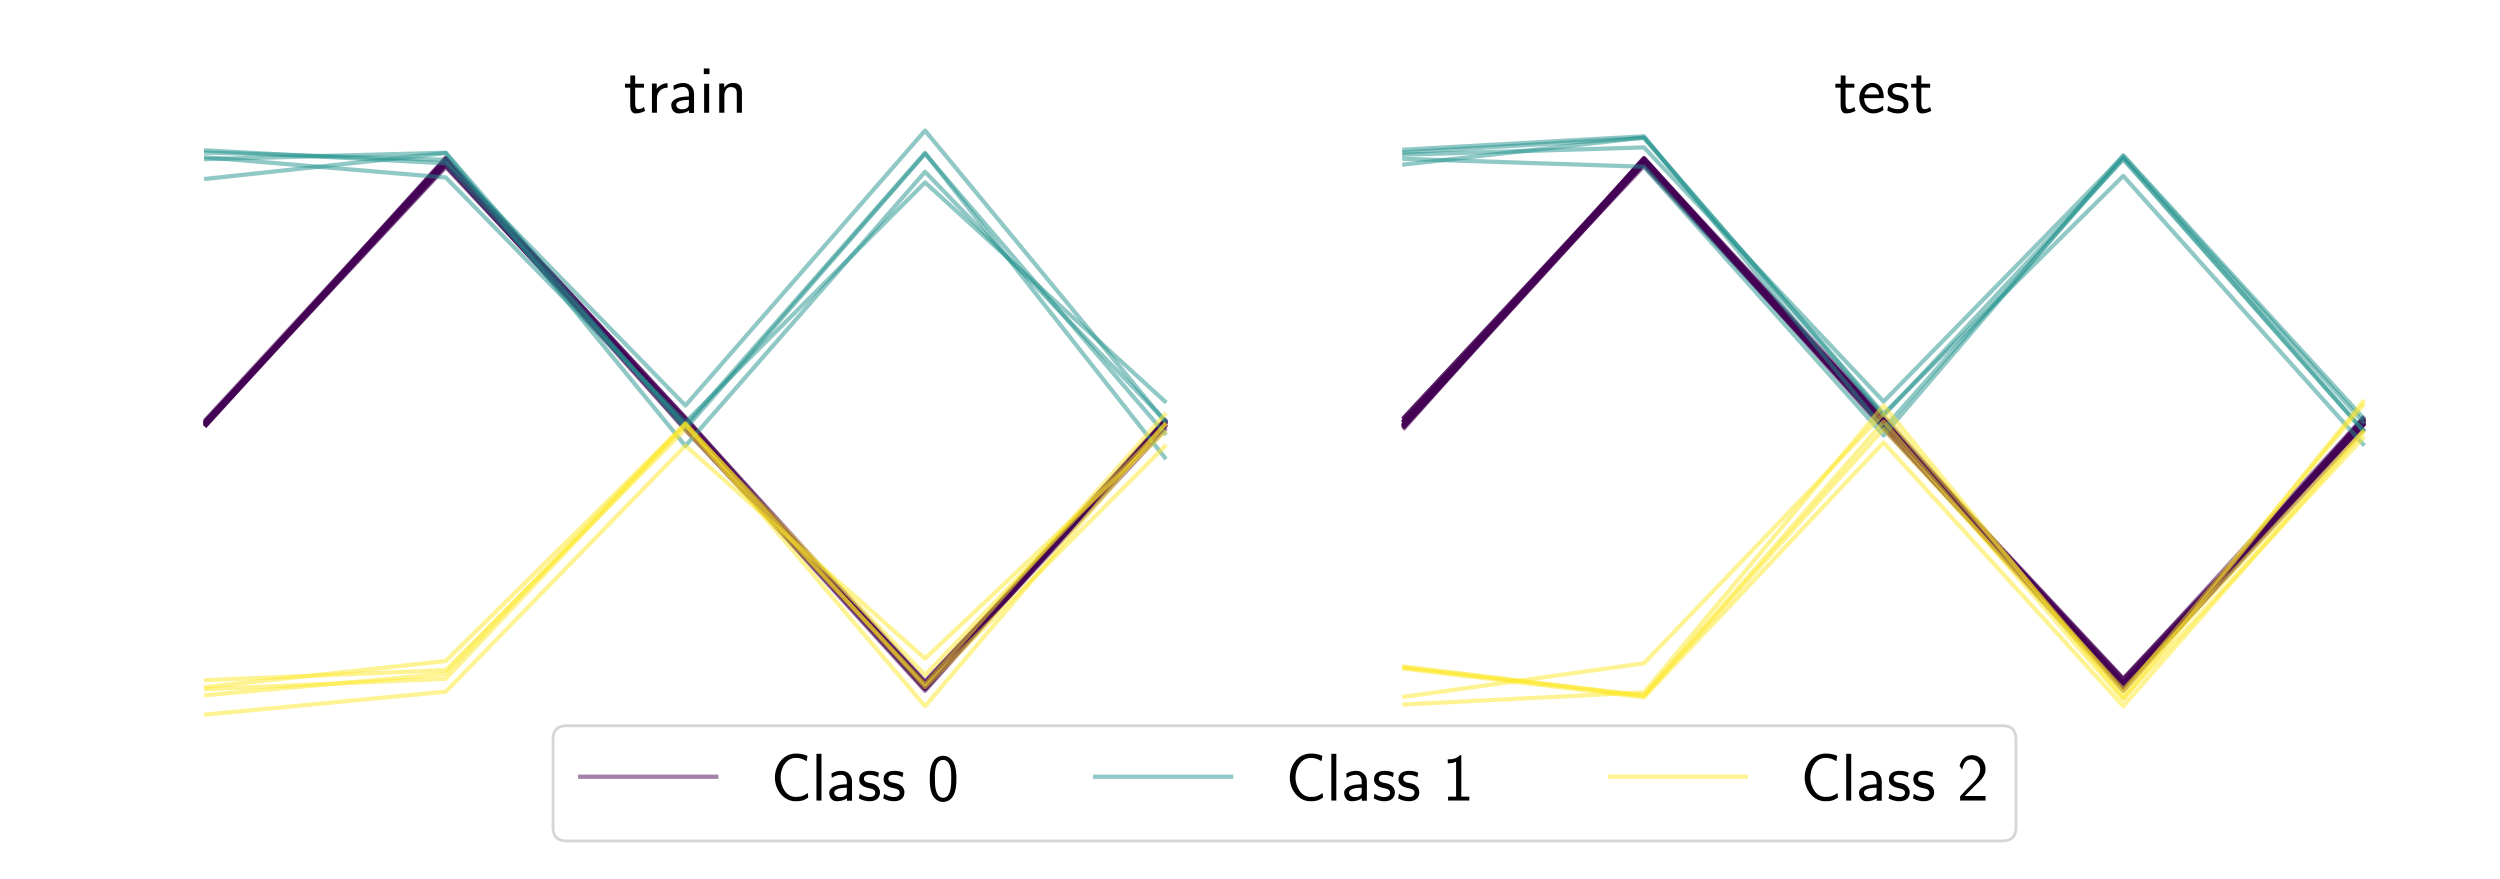
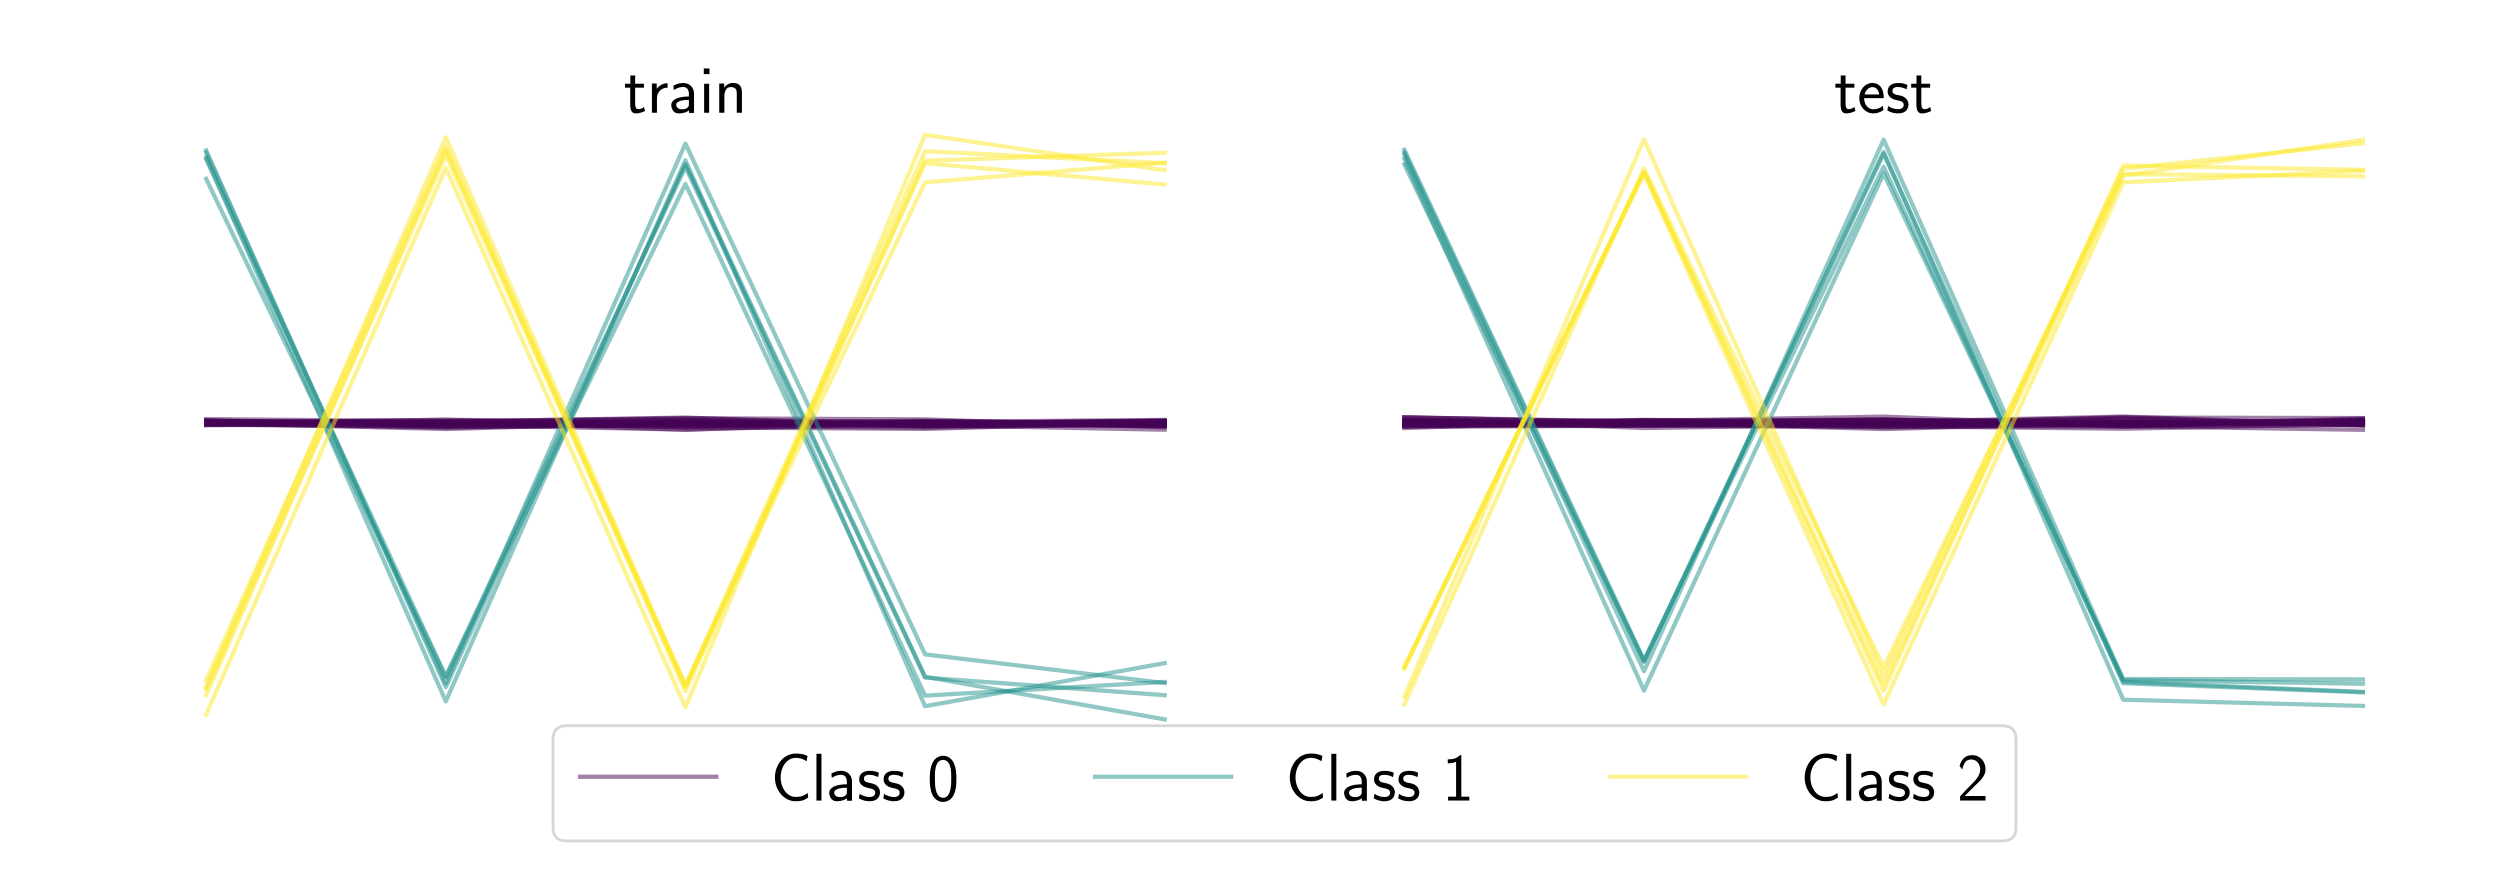
<svg xmlns="http://www.w3.org/2000/svg" xmlns:xlink="http://www.w3.org/1999/xlink" height="310pt" version="1.1" viewBox="0 0 882 310" width="882pt">
  <defs>
    <style type="text/css">
*{stroke-linecap:butt;stroke-linejoin:round;}
  </style>
  </defs>
  <g id="figure_1">
    <g id="patch_1">
      <path d="M 0 310.956  L 882.379 310.956  L 882.379 0  L 0 0  z " style="fill:#ffffff;" />
    </g>
    <g id="axes_1">
      <g id="line2d_1">
-         <path clip-path="url(#pd6feaeab3a)" d="M 72.724 149.556  L 157.27 56.362  L 241.815 147.315  L 326.361 242.882  L 410.906 148.836  " style="fill:none;opacity:0.5;stroke:#440154;stroke-linecap:square;stroke-width:1.5;" />
+         <path clip-path="url(#p938530ba65)" d="M 72.724 149.556  L 157.27 148.762  L 241.815 147.315  L 326.361 150.482  L 410.906 148.836  " style="fill:none;opacity:0.5;stroke:#440154;stroke-linecap:square;stroke-width:1.5;" />
      </g>
      <g id="line2d_2">
-         <path clip-path="url(#pd6feaeab3a)" d="M 72.724 148.509  L 157.27 57.032  L 241.815 149.198  L 326.361 242.336  L 410.906 148.899  " style="fill:none;opacity:0.5;stroke:#440154;stroke-linecap:square;stroke-width:1.5;" />
+         <path clip-path="url(#p938530ba65)" d="M 72.724 148.509  L 157.27 149.432  L 241.815 149.198  L 326.361 149.936  L 410.906 148.899  " style="fill:none;opacity:0.5;stroke:#440154;stroke-linecap:square;stroke-width:1.5;" />
      </g>
      <g id="line2d_3">
-         <path clip-path="url(#pd6feaeab3a)" d="M 72.724 148.829  L 157.27 57.053  L 241.815 150.549  L 326.361 241.195  L 410.906 148.163  " style="fill:none;opacity:0.5;stroke:#440154;stroke-linecap:square;stroke-width:1.5;" />
+         <path clip-path="url(#p938530ba65)" d="M 72.724 148.829  L 157.27 149.453  L 241.815 150.549  L 326.361 148.795  L 410.906 148.163  " style="fill:none;opacity:0.5;stroke:#440154;stroke-linecap:square;stroke-width:1.5;" />
      </g>
      <g id="line2d_4">
-         <path clip-path="url(#pd6feaeab3a)" d="M 72.724 148.305  L 157.27 58.019  L 241.815 149.583  L 326.361 242.677  L 410.906 148.928  " style="fill:none;opacity:0.5;stroke:#440154;stroke-linecap:square;stroke-width:1.5;" />
+         <path clip-path="url(#p938530ba65)" d="M 72.724 148.305  L 157.27 150.419  L 241.815 149.583  L 326.361 150.277  L 410.906 148.928  " style="fill:none;opacity:0.5;stroke:#440154;stroke-linecap:square;stroke-width:1.5;" />
      </g>
      <g id="line2d_5">
-         <path clip-path="url(#pd6feaeab3a)" d="M 72.724 149.033  L 157.27 55.715  L 241.815 150.285  L 326.361 243.277  L 410.906 149.46  " style="fill:none;opacity:0.5;stroke:#440154;stroke-linecap:square;stroke-width:1.5;" />
+         <path clip-path="url(#p938530ba65)" d="M 72.724 149.033  L 157.27 148.115  L 241.815 150.285  L 326.361 150.877  L 410.906 149.46  " style="fill:none;opacity:0.5;stroke:#440154;stroke-linecap:square;stroke-width:1.5;" />
      </g>
      <g id="line2d_6">
-         <path clip-path="url(#pd6feaeab3a)" d="M 72.724 149.241  L 157.27 56.558  L 241.815 150.783  L 326.361 243.701  L 410.906 148.949  " style="fill:none;opacity:0.5;stroke:#440154;stroke-linecap:square;stroke-width:1.5;" />
+         <path clip-path="url(#p938530ba65)" d="M 72.724 149.241  L 157.27 148.958  L 241.815 150.783  L 326.361 151.301  L 410.906 148.949  " style="fill:none;opacity:0.5;stroke:#440154;stroke-linecap:square;stroke-width:1.5;" />
      </g>
      <g id="line2d_7">
-         <path clip-path="url(#pd6feaeab3a)" d="M 72.724 149.555  L 157.27 57.432  L 241.815 148.91  L 326.361 241.049  L 410.906 149.258  " style="fill:none;opacity:0.5;stroke:#440154;stroke-linecap:square;stroke-width:1.5;" />
+         <path clip-path="url(#p938530ba65)" d="M 72.724 149.555  L 157.27 149.832  L 241.815 148.91  L 326.361 148.649  L 410.906 149.258  " style="fill:none;opacity:0.5;stroke:#440154;stroke-linecap:square;stroke-width:1.5;" />
      </g>
      <g id="line2d_8">
-         <path clip-path="url(#pd6feaeab3a)" d="M 72.724 148.81  L 157.27 56.772  L 241.815 148.958  L 326.361 241.75  L 410.906 148.309  " style="fill:none;opacity:0.5;stroke:#440154;stroke-linecap:square;stroke-width:1.5;" />
+         <path clip-path="url(#p938530ba65)" d="M 72.724 148.81  L 157.27 149.172  L 241.815 148.958  L 326.361 149.35  L 410.906 148.309  " style="fill:none;opacity:0.5;stroke:#440154;stroke-linecap:square;stroke-width:1.5;" />
      </g>
      <g id="line2d_9">
-         <path clip-path="url(#pd6feaeab3a)" d="M 72.724 148.916  L 157.27 57.631  L 241.815 150.042  L 326.361 241.696  L 410.906 148.526  " style="fill:none;opacity:0.5;stroke:#440154;stroke-linecap:square;stroke-width:1.5;" />
+         <path clip-path="url(#p938530ba65)" d="M 72.724 148.916  L 157.27 150.031  L 241.815 150.042  L 326.361 149.296  L 410.906 148.526  " style="fill:none;opacity:0.5;stroke:#440154;stroke-linecap:square;stroke-width:1.5;" />
      </g>
      <g id="line2d_10">
-         <path clip-path="url(#pd6feaeab3a)" d="M 72.724 149.256  L 157.27 58.952  L 241.815 148.885  L 326.361 241.712  L 410.906 148.573  " style="fill:none;opacity:0.5;stroke:#440154;stroke-linecap:square;stroke-width:1.5;" />
+         <path clip-path="url(#p938530ba65)" d="M 72.724 149.256  L 157.27 151.352  L 241.815 148.885  L 326.361 149.312  L 410.906 148.573  " style="fill:none;opacity:0.5;stroke:#440154;stroke-linecap:square;stroke-width:1.5;" />
      </g>
      <g id="line2d_11">
-         <path clip-path="url(#pd6feaeab3a)" d="M 72.724 149.126  L 157.27 58.36  L 241.815 149.682  L 326.361 242.695  L 410.906 150.087  " style="fill:none;opacity:0.5;stroke:#440154;stroke-linecap:square;stroke-width:1.5;" />
+         <path clip-path="url(#p938530ba65)" d="M 72.724 149.126  L 157.27 150.76  L 241.815 149.682  L 326.361 150.295  L 410.906 150.087  " style="fill:none;opacity:0.5;stroke:#440154;stroke-linecap:square;stroke-width:1.5;" />
      </g>
      <g id="line2d_12">
-         <path clip-path="url(#pd6feaeab3a)" d="M 72.724 148.575  L 157.27 57.46  L 241.815 149.437  L 326.361 241.576  L 410.906 150.158  " style="fill:none;opacity:0.5;stroke:#440154;stroke-linecap:square;stroke-width:1.5;" />
+         <path clip-path="url(#p938530ba65)" d="M 72.724 148.575  L 157.27 149.86  L 241.815 149.437  L 326.361 149.176  L 410.906 150.158  " style="fill:none;opacity:0.5;stroke:#440154;stroke-linecap:square;stroke-width:1.5;" />
      </g>
      <g id="line2d_13">
-         <path clip-path="url(#pd6feaeab3a)" d="M 72.724 149.339  L 157.27 55.664  L 241.815 149.321  L 326.361 240.839  L 410.906 150.334  " style="fill:none;opacity:0.5;stroke:#440154;stroke-linecap:square;stroke-width:1.5;" />
+         <path clip-path="url(#p938530ba65)" d="M 72.724 149.339  L 157.27 148.064  L 241.815 149.321  L 326.361 148.439  L 410.906 150.334  " style="fill:none;opacity:0.5;stroke:#440154;stroke-linecap:square;stroke-width:1.5;" />
      </g>
      <g id="line2d_14">
-         <path clip-path="url(#pd6feaeab3a)" d="M 72.724 149.175  L 157.27 57.071  L 241.815 150.021  L 326.361 241.281  L 410.906 148.853  " style="fill:none;opacity:0.5;stroke:#440154;stroke-linecap:square;stroke-width:1.5;" />
+         <path clip-path="url(#p938530ba65)" d="M 72.724 149.175  L 157.27 149.471  L 241.815 150.021  L 326.361 148.881  L 410.906 148.853  " style="fill:none;opacity:0.5;stroke:#440154;stroke-linecap:square;stroke-width:1.5;" />
      </g>
      <g id="line2d_15">
-         <path clip-path="url(#pd6feaeab3a)" d="M 72.724 149.918  L 157.27 57.807  L 241.815 149.784  L 326.361 241.373  L 410.906 149.583  " style="fill:none;opacity:0.5;stroke:#440154;stroke-linecap:square;stroke-width:1.5;" />
+         <path clip-path="url(#p938530ba65)" d="M 72.724 149.918  L 157.27 150.207  L 241.815 149.784  L 326.361 148.973  L 410.906 149.583  " style="fill:none;opacity:0.5;stroke:#440154;stroke-linecap:square;stroke-width:1.5;" />
      </g>
      <g id="line2d_16">
-         <path clip-path="url(#pd6feaeab3a)" d="M 72.724 149.625  L 157.27 57.52  L 241.815 151.569  L 326.361 241.754  L 410.906 150.163  " style="fill:none;opacity:0.5;stroke:#440154;stroke-linecap:square;stroke-width:1.5;" />
+         <path clip-path="url(#p938530ba65)" d="M 72.724 149.625  L 157.27 149.92  L 241.815 151.569  L 326.361 149.354  L 410.906 150.163  " style="fill:none;opacity:0.5;stroke:#440154;stroke-linecap:square;stroke-width:1.5;" />
      </g>
      <g id="line2d_17">
-         <path clip-path="url(#pd6feaeab3a)" d="M 72.724 148.919  L 157.27 56.45  L 241.815 148.092  L 326.361 242.394  L 410.906 151.597  " style="fill:none;opacity:0.5;stroke:#440154;stroke-linecap:square;stroke-width:1.5;" />
+         <path clip-path="url(#p938530ba65)" d="M 72.724 148.919  L 157.27 148.85  L 241.815 148.092  L 326.361 149.994  L 410.906 151.597  " style="fill:none;opacity:0.5;stroke:#440154;stroke-linecap:square;stroke-width:1.5;" />
      </g>
      <g id="line2d_18">
-         <path clip-path="url(#pd6feaeab3a)" d="M 72.724 147.869  L 157.27 56.227  L 241.815 147.55  L 326.361 240.356  L 410.906 150.728  " style="fill:none;opacity:0.5;stroke:#440154;stroke-linecap:square;stroke-width:1.5;" />
+         <path clip-path="url(#p938530ba65)" d="M 72.724 147.869  L 157.27 148.627  L 241.815 147.55  L 326.361 147.956  L 410.906 150.728  " style="fill:none;opacity:0.5;stroke:#440154;stroke-linecap:square;stroke-width:1.5;" />
      </g>
      <g id="line2d_19">
-         <path clip-path="url(#pd6feaeab3a)" d="M 72.724 150.013  L 157.27 56.614  L 241.815 148.594  L 326.361 242.042  L 410.906 149.56  " style="fill:none;opacity:0.5;stroke:#440154;stroke-linecap:square;stroke-width:1.5;" />
+         <path clip-path="url(#p938530ba65)" d="M 72.724 150.013  L 157.27 149.014  L 241.815 148.594  L 326.361 149.642  L 410.906 149.56  " style="fill:none;opacity:0.5;stroke:#440154;stroke-linecap:square;stroke-width:1.5;" />
      </g>
      <g id="line2d_20">
-         <path clip-path="url(#pd6feaeab3a)" d="M 72.724 149.655  L 157.27 58.429  L 241.815 149.774  L 326.361 241.539  L 410.906 149.029  " style="fill:none;opacity:0.5;stroke:#440154;stroke-linecap:square;stroke-width:1.5;" />
+         <path clip-path="url(#p938530ba65)" d="M 72.724 149.655  L 157.27 150.829  L 241.815 149.774  L 326.361 149.139  L 410.906 149.029  " style="fill:none;opacity:0.5;stroke:#440154;stroke-linecap:square;stroke-width:1.5;" />
      </g>
      <g id="line2d_21">
-         <path clip-path="url(#pd6feaeab3a)" d="M 72.724 148.577  L 157.27 56.522  L 241.815 147.64  L 326.361 241.73  L 410.906 148.675  " style="fill:none;opacity:0.5;stroke:#440154;stroke-linecap:square;stroke-width:1.5;" />
+         <path clip-path="url(#p938530ba65)" d="M 72.724 148.577  L 157.27 148.922  L 241.815 147.64  L 326.361 149.33  L 410.906 148.675  " style="fill:none;opacity:0.5;stroke:#440154;stroke-linecap:square;stroke-width:1.5;" />
      </g>
      <g id="line2d_22">
-         <path clip-path="url(#pd6feaeab3a)" d="M 72.724 148.649  L 157.27 56.361  L 241.815 151.607  L 326.361 241.025  L 410.906 149.951  " style="fill:none;opacity:0.5;stroke:#440154;stroke-linecap:square;stroke-width:1.5;" />
+         <path clip-path="url(#p938530ba65)" d="M 72.724 148.649  L 157.27 148.761  L 241.815 151.607  L 326.361 148.625  L 410.906 149.951  " style="fill:none;opacity:0.5;stroke:#440154;stroke-linecap:square;stroke-width:1.5;" />
      </g>
      <g id="line2d_23">
-         <path clip-path="url(#pd6feaeab3a)" d="M 72.724 149.71  L 157.27 56.395  L 241.815 149.815  L 326.361 242.101  L 410.906 148.407  " style="fill:none;opacity:0.5;stroke:#440154;stroke-linecap:square;stroke-width:1.5;" />
+         <path clip-path="url(#p938530ba65)" d="M 72.724 149.71  L 157.27 148.795  L 241.815 149.815  L 326.361 149.701  L 410.906 148.407  " style="fill:none;opacity:0.5;stroke:#440154;stroke-linecap:square;stroke-width:1.5;" />
      </g>
      <g id="line2d_24">
-         <path clip-path="url(#pd6feaeab3a)" d="M 72.724 149.848  L 157.27 56.894  L 241.815 149.74  L 326.361 241.885  L 410.906 150.407  " style="fill:none;opacity:0.5;stroke:#440154;stroke-linecap:square;stroke-width:1.5;" />
+         <path clip-path="url(#p938530ba65)" d="M 72.724 149.848  L 157.27 149.294  L 241.815 149.74  L 326.361 149.485  L 410.906 150.407  " style="fill:none;opacity:0.5;stroke:#440154;stroke-linecap:square;stroke-width:1.5;" />
      </g>
      <g id="line2d_25">
-         <path clip-path="url(#pd6feaeab3a)" d="M 72.724 148.281  L 157.27 57.498  L 241.815 148.597  L 326.361 242.529  L 410.906 149.294  " style="fill:none;opacity:0.5;stroke:#440154;stroke-linecap:square;stroke-width:1.5;" />
+         <path clip-path="url(#p938530ba65)" d="M 72.724 148.281  L 157.27 149.898  L 241.815 148.597  L 326.361 150.129  L 410.906 149.294  " style="fill:none;opacity:0.5;stroke:#440154;stroke-linecap:square;stroke-width:1.5;" />
      </g>
      <g id="line2d_26">
-         <path clip-path="url(#pd6feaeab3a)" d="M 72.724 53.817  L 157.27 56.385  L 241.815 143.072  L 326.361 46.062  L 410.906 148.593  " style="fill:none;opacity:0.5;stroke:#21918c;stroke-linecap:square;stroke-width:1.5;" />
+         <path clip-path="url(#p938530ba65)" d="M 72.724 53.817  L 157.27 241.185  L 241.815 50.672  L 326.361 230.862  L 410.906 240.993  " style="fill:none;opacity:0.5;stroke:#21918c;stroke-linecap:square;stroke-width:1.5;" />
      </g>
      <g id="line2d_27">
-         <path clip-path="url(#pd6feaeab3a)" d="M 72.724 55.498  L 157.27 62.628  L 241.815 148.968  L 326.361 64.362  L 410.906 141.54  " style="fill:none;opacity:0.5;stroke:#21918c;stroke-linecap:square;stroke-width:1.5;" />
+         <path clip-path="url(#p938530ba65)" d="M 72.724 55.498  L 157.27 247.428  L 241.815 56.568  L 326.361 249.162  L 410.906 233.94  " style="fill:none;opacity:0.5;stroke:#21918c;stroke-linecap:square;stroke-width:1.5;" />
      </g>
      <g id="line2d_28">
-         <path clip-path="url(#pd6feaeab3a)" d="M 72.724 56.146  L 157.27 53.895  L 241.815 151.289  L 326.361 54.241  L 410.906 152.87  " style="fill:none;opacity:0.5;stroke:#21918c;stroke-linecap:square;stroke-width:1.5;" />
+         <path clip-path="url(#p938530ba65)" d="M 72.724 56.146  L 157.27 238.695  L 241.815 58.889  L 326.361 239.041  L 410.906 245.27  " style="fill:none;opacity:0.5;stroke:#21918c;stroke-linecap:square;stroke-width:1.5;" />
      </g>
      <g id="line2d_29">
-         <path clip-path="url(#pd6feaeab3a)" d="M 72.724 63.085  L 157.27 53.977  L 241.815 157.31  L 326.361 60.623  L 410.906 148.169  " style="fill:none;opacity:0.5;stroke:#21918c;stroke-linecap:square;stroke-width:1.5;" />
+         <path clip-path="url(#p938530ba65)" d="M 72.724 63.085  L 157.27 238.777  L 241.815 64.91  L 326.361 245.423  L 410.906 240.569  " style="fill:none;opacity:0.5;stroke:#21918c;stroke-linecap:square;stroke-width:1.5;" />
      </g>
      <g id="line2d_30">
-         <path clip-path="url(#pd6feaeab3a)" d="M 72.724 53.065  L 157.27 57.619  L 241.815 150.199  L 326.361 53.962  L 410.906 161.407  " style="fill:none;opacity:0.5;stroke:#21918c;stroke-linecap:square;stroke-width:1.5;" />
+         <path clip-path="url(#p938530ba65)" d="M 72.724 53.065  L 157.27 242.419  L 241.815 57.799  L 326.361 238.762  L 410.906 253.807  " style="fill:none;opacity:0.5;stroke:#21918c;stroke-linecap:square;stroke-width:1.5;" />
      </g>
      <g id="line2d_31">
-         <path clip-path="url(#pd6feaeab3a)" d="M 72.724 239.952  L 157.27 236.423  L 241.815 151.481  L 326.361 241.465  L 410.906 146.287  " style="fill:none;opacity:0.5;stroke:#fde725;stroke-linecap:square;stroke-width:1.5;" />
+         <path clip-path="url(#p938530ba65)" d="M 72.724 239.952  L 157.27 51.623  L 241.815 243.881  L 326.361 56.665  L 410.906 53.887  " style="fill:none;opacity:0.5;stroke:#fde725;stroke-linecap:square;stroke-width:1.5;" />
      </g>
      <g id="line2d_32">
-         <path clip-path="url(#pd6feaeab3a)" d="M 72.724 242.365  L 157.27 233.196  L 241.815 149.661  L 326.361 249.139  L 410.906 149.783  " style="fill:none;opacity:0.5;stroke:#fde725;stroke-linecap:square;stroke-width:1.5;" />
+         <path clip-path="url(#p938530ba65)" d="M 72.724 242.365  L 157.27 48.396  L 241.815 242.061  L 326.361 64.339  L 410.906 57.383  " style="fill:none;opacity:0.5;stroke:#fde725;stroke-linecap:square;stroke-width:1.5;" />
      </g>
      <g id="line2d_33">
-         <path clip-path="url(#pd6feaeab3a)" d="M 72.724 245.247  L 157.27 237.674  L 241.815 149.251  L 326.361 242.384  L 410.906 157.497  " style="fill:none;opacity:0.5;stroke:#fde725;stroke-linecap:square;stroke-width:1.5;" />
+         <path clip-path="url(#p938530ba65)" d="M 72.724 245.247  L 157.27 52.874  L 241.815 241.651  L 326.361 57.584  L 410.906 65.097  " style="fill:none;opacity:0.5;stroke:#fde725;stroke-linecap:square;stroke-width:1.5;" />
      </g>
      <g id="line2d_34">
-         <path clip-path="url(#pd6feaeab3a)" d="M 72.724 252.086  L 157.27 244.006  L 241.815 157.212  L 326.361 232.339  L 410.906 152.477  " style="fill:none;opacity:0.5;stroke:#fde725;stroke-linecap:square;stroke-width:1.5;" />
+         <path clip-path="url(#p938530ba65)" d="M 72.724 252.086  L 157.27 59.206  L 241.815 249.612  L 326.361 47.539  L 410.906 60.077  " style="fill:none;opacity:0.5;stroke:#fde725;stroke-linecap:square;stroke-width:1.5;" />
      </g>
      <g id="line2d_35">
-         <path clip-path="url(#pd6feaeab3a)" d="M 72.724 243.113  L 157.27 239.442  L 241.815 149.903  L 326.361 238.119  L 410.906 149.989  " style="fill:none;opacity:0.5;stroke:#fde725;stroke-linecap:square;stroke-width:1.5;" />
+         <path clip-path="url(#p938530ba65)" d="M 72.724 243.113  L 157.27 54.642  L 241.815 242.303  L 326.361 53.319  L 410.906 57.589  " style="fill:none;opacity:0.5;stroke:#fde725;stroke-linecap:square;stroke-width:1.5;" />
      </g>
      <g id="line2d_36">
-         <path clip-path="url(#pd6feaeab3a)" d="M 495.452 148.674  L 579.997 57.433  L 664.542 150.371  L 749.088 243.652  L 833.633 149.607  " style="fill:none;opacity:0.5;stroke:#440154;stroke-linecap:square;stroke-width:1.5;" />
+         <path clip-path="url(#p938530ba65)" d="M 495.452 148.674  L 579.997 149.833  L 664.542 150.371  L 749.088 151.252  L 833.633 149.607  " style="fill:none;opacity:0.5;stroke:#440154;stroke-linecap:square;stroke-width:1.5;" />
      </g>
      <g id="line2d_37">
-         <path clip-path="url(#pd6feaeab3a)" d="M 495.452 149.966  L 579.997 57.44  L 664.542 149.121  L 749.088 241.502  L 833.633 148.828  " style="fill:none;opacity:0.5;stroke:#440154;stroke-linecap:square;stroke-width:1.5;" />
+         <path clip-path="url(#p938530ba65)" d="M 495.452 149.966  L 579.997 149.84  L 664.542 149.121  L 749.088 149.102  L 833.633 148.828  " style="fill:none;opacity:0.5;stroke:#440154;stroke-linecap:square;stroke-width:1.5;" />
      </g>
      <g id="line2d_38">
-         <path clip-path="url(#pd6feaeab3a)" d="M 495.452 149.702  L 579.997 57.6  L 664.542 149.44  L 749.088 241.34  L 833.633 148.899  " style="fill:none;opacity:0.5;stroke:#440154;stroke-linecap:square;stroke-width:1.5;" />
+         <path clip-path="url(#p938530ba65)" d="M 495.452 149.702  L 579.997 150  L 664.542 149.44  L 749.088 148.94  L 833.633 148.899  " style="fill:none;opacity:0.5;stroke:#440154;stroke-linecap:square;stroke-width:1.5;" />
      </g>
      <g id="line2d_39">
-         <path clip-path="url(#pd6feaeab3a)" d="M 495.452 147.287  L 579.997 56.598  L 664.542 148.317  L 749.088 242.263  L 833.633 148.54  " style="fill:none;opacity:0.5;stroke:#440154;stroke-linecap:square;stroke-width:1.5;" />
+         <path clip-path="url(#p938530ba65)" d="M 495.452 147.287  L 579.997 148.998  L 664.542 148.317  L 749.088 149.863  L 833.633 148.54  " style="fill:none;opacity:0.5;stroke:#440154;stroke-linecap:square;stroke-width:1.5;" />
      </g>
      <g id="line2d_40">
-         <path clip-path="url(#pd6feaeab3a)" d="M 495.452 148.26  L 579.997 56.073  L 664.542 149.762  L 749.088 242.326  L 833.633 148.562  " style="fill:none;opacity:0.5;stroke:#440154;stroke-linecap:square;stroke-width:1.5;" />
+         <path clip-path="url(#p938530ba65)" d="M 495.452 148.26  L 579.997 148.473  L 664.542 149.762  L 749.088 149.926  L 833.633 148.562  " style="fill:none;opacity:0.5;stroke:#440154;stroke-linecap:square;stroke-width:1.5;" />
      </g>
      <g id="line2d_41">
-         <path clip-path="url(#pd6feaeab3a)" d="M 495.452 149.715  L 579.997 56.13  L 664.542 149.327  L 749.088 242.277  L 833.633 147.646  " style="fill:none;opacity:0.5;stroke:#440154;stroke-linecap:square;stroke-width:1.5;" />
+         <path clip-path="url(#p938530ba65)" d="M 495.452 149.715  L 579.997 148.53  L 664.542 149.327  L 749.088 149.877  L 833.633 147.646  " style="fill:none;opacity:0.5;stroke:#440154;stroke-linecap:square;stroke-width:1.5;" />
      </g>
      <g id="line2d_42">
-         <path clip-path="url(#pd6feaeab3a)" d="M 495.452 149.495  L 579.997 56.95  L 664.542 147.982  L 749.088 242.667  L 833.633 148.223  " style="fill:none;opacity:0.5;stroke:#440154;stroke-linecap:square;stroke-width:1.5;" />
+         <path clip-path="url(#p938530ba65)" d="M 495.452 149.495  L 579.997 149.35  L 664.542 147.982  L 749.088 150.267  L 833.633 148.223  " style="fill:none;opacity:0.5;stroke:#440154;stroke-linecap:square;stroke-width:1.5;" />
      </g>
      <g id="line2d_43">
-         <path clip-path="url(#pd6feaeab3a)" d="M 495.452 149.374  L 579.997 56.079  L 664.542 146.978  L 749.088 242.741  L 833.633 151.663  " style="fill:none;opacity:0.5;stroke:#440154;stroke-linecap:square;stroke-width:1.5;" />
+         <path clip-path="url(#p938530ba65)" d="M 495.452 149.374  L 579.997 148.479  L 664.542 146.978  L 749.088 150.341  L 833.633 151.663  " style="fill:none;opacity:0.5;stroke:#440154;stroke-linecap:square;stroke-width:1.5;" />
      </g>
      <g id="line2d_44">
-         <path clip-path="url(#pd6feaeab3a)" d="M 495.452 147.183  L 579.997 56.788  L 664.542 149.398  L 749.088 239.723  L 833.633 147.491  " style="fill:none;opacity:0.5;stroke:#440154;stroke-linecap:square;stroke-width:1.5;" />
+         <path clip-path="url(#p938530ba65)" d="M 495.452 147.183  L 579.997 149.188  L 664.542 149.398  L 749.088 147.323  L 833.633 147.491  " style="fill:none;opacity:0.5;stroke:#440154;stroke-linecap:square;stroke-width:1.5;" />
      </g>
      <g id="line2d_45">
-         <path clip-path="url(#pd6feaeab3a)" d="M 495.452 150.998  L 579.997 55.807  L 664.542 148.164  L 749.088 241.048  L 833.633 149.778  " style="fill:none;opacity:0.5;stroke:#440154;stroke-linecap:square;stroke-width:1.5;" />
+         <path clip-path="url(#p938530ba65)" d="M 495.452 150.998  L 579.997 148.207  L 664.542 148.164  L 749.088 148.648  L 833.633 149.778  " style="fill:none;opacity:0.5;stroke:#440154;stroke-linecap:square;stroke-width:1.5;" />
      </g>
      <g id="line2d_46">
-         <path clip-path="url(#pd6feaeab3a)" d="M 495.452 148.86  L 579.997 56.896  L 664.542 149.254  L 749.088 239.62  L 833.633 150.16  " style="fill:none;opacity:0.5;stroke:#440154;stroke-linecap:square;stroke-width:1.5;" />
+         <path clip-path="url(#p938530ba65)" d="M 495.452 148.86  L 579.997 149.296  L 664.542 149.254  L 749.088 147.22  L 833.633 150.16  " style="fill:none;opacity:0.5;stroke:#440154;stroke-linecap:square;stroke-width:1.5;" />
      </g>
      <g id="line2d_47">
-         <path clip-path="url(#pd6feaeab3a)" d="M 495.452 147.846  L 579.997 58.605  L 664.542 149.687  L 749.088 240.082  L 833.633 149.937  " style="fill:none;opacity:0.5;stroke:#440154;stroke-linecap:square;stroke-width:1.5;" />
+         <path clip-path="url(#p938530ba65)" d="M 495.452 147.846  L 579.997 151.005  L 664.542 149.687  L 749.088 147.682  L 833.633 149.937  " style="fill:none;opacity:0.5;stroke:#440154;stroke-linecap:square;stroke-width:1.5;" />
      </g>
      <g id="line2d_48">
-         <path clip-path="url(#pd6feaeab3a)" d="M 495.452 148.303  L 579.997 57.044  L 664.542 149.576  L 749.088 240.905  L 833.633 149.657  " style="fill:none;opacity:0.5;stroke:#440154;stroke-linecap:square;stroke-width:1.5;" />
+         <path clip-path="url(#p938530ba65)" d="M 495.452 148.303  L 579.997 149.444  L 664.542 149.576  L 749.088 148.505  L 833.633 149.657  " style="fill:none;opacity:0.5;stroke:#440154;stroke-linecap:square;stroke-width:1.5;" />
      </g>
      <g id="line2d_49">
-         <path clip-path="url(#pd6feaeab3a)" d="M 495.452 150.1  L 579.997 56.668  L 664.542 150.826  L 749.088 242.298  L 833.633 149.229  " style="fill:none;opacity:0.5;stroke:#440154;stroke-linecap:square;stroke-width:1.5;" />
+         <path clip-path="url(#p938530ba65)" d="M 495.452 150.1  L 579.997 149.068  L 664.542 150.826  L 749.088 149.898  L 833.633 149.229  " style="fill:none;opacity:0.5;stroke:#440154;stroke-linecap:square;stroke-width:1.5;" />
      </g>
      <g id="line2d_50">
-         <path clip-path="url(#pd6feaeab3a)" d="M 495.452 149.884  L 579.997 55.941  L 664.542 148.87  L 749.088 239.355  L 833.633 149.999  " style="fill:none;opacity:0.5;stroke:#440154;stroke-linecap:square;stroke-width:1.5;" />
+         <path clip-path="url(#p938530ba65)" d="M 495.452 149.884  L 579.997 148.341  L 664.542 148.87  L 749.088 146.955  L 833.633 149.999  " style="fill:none;opacity:0.5;stroke:#440154;stroke-linecap:square;stroke-width:1.5;" />
      </g>
      <g id="line2d_51">
-         <path clip-path="url(#pd6feaeab3a)" d="M 495.452 148.437  L 579.997 57.388  L 664.542 149.67  L 749.088 242.334  L 833.633 147.958  " style="fill:none;opacity:0.5;stroke:#440154;stroke-linecap:square;stroke-width:1.5;" />
+         <path clip-path="url(#p938530ba65)" d="M 495.452 148.437  L 579.997 149.788  L 664.542 149.67  L 749.088 149.934  L 833.633 147.958  " style="fill:none;opacity:0.5;stroke:#440154;stroke-linecap:square;stroke-width:1.5;" />
      </g>
      <g id="line2d_52">
-         <path clip-path="url(#pd6feaeab3a)" d="M 495.452 147.247  L 579.997 56.306  L 664.542 147.949  L 749.088 242.818  L 833.633 149.899  " style="fill:none;opacity:0.5;stroke:#440154;stroke-linecap:square;stroke-width:1.5;" />
+         <path clip-path="url(#p938530ba65)" d="M 495.452 147.247  L 579.997 148.706  L 664.542 147.949  L 749.088 150.418  L 833.633 149.899  " style="fill:none;opacity:0.5;stroke:#440154;stroke-linecap:square;stroke-width:1.5;" />
      </g>
      <g id="line2d_53">
-         <path clip-path="url(#pd6feaeab3a)" d="M 495.452 150.56  L 579.997 57.799  L 664.542 148.158  L 749.088 241.733  L 833.633 149.503  " style="fill:none;opacity:0.5;stroke:#440154;stroke-linecap:square;stroke-width:1.5;" />
+         <path clip-path="url(#p938530ba65)" d="M 495.452 150.56  L 579.997 150.199  L 664.542 148.158  L 749.088 149.333  L 833.633 149.503  " style="fill:none;opacity:0.5;stroke:#440154;stroke-linecap:square;stroke-width:1.5;" />
      </g>
      <g id="line2d_54">
-         <path clip-path="url(#pd6feaeab3a)" d="M 495.452 149.553  L 579.997 55.714  L 664.542 149.869  L 749.088 241.355  L 833.633 148.371  " style="fill:none;opacity:0.5;stroke:#440154;stroke-linecap:square;stroke-width:1.5;" />
+         <path clip-path="url(#p938530ba65)" d="M 495.452 149.553  L 579.997 148.114  L 664.542 149.869  L 749.088 148.955  L 833.633 148.371  " style="fill:none;opacity:0.5;stroke:#440154;stroke-linecap:square;stroke-width:1.5;" />
      </g>
      <g id="line2d_55">
-         <path clip-path="url(#pd6feaeab3a)" d="M 495.452 150.285  L 579.997 57.709  L 664.542 149.864  L 749.088 241.67  L 833.633 149.637  " style="fill:none;opacity:0.5;stroke:#440154;stroke-linecap:square;stroke-width:1.5;" />
+         <path clip-path="url(#p938530ba65)" d="M 495.452 150.285  L 579.997 150.109  L 664.542 149.864  L 749.088 149.27  L 833.633 149.637  " style="fill:none;opacity:0.5;stroke:#440154;stroke-linecap:square;stroke-width:1.5;" />
      </g>
      <g id="line2d_56">
-         <path clip-path="url(#pd6feaeab3a)" d="M 495.452 148.731  L 579.997 56.867  L 664.542 150.206  L 749.088 242.987  L 833.633 148.049  " style="fill:none;opacity:0.5;stroke:#440154;stroke-linecap:square;stroke-width:1.5;" />
+         <path clip-path="url(#p938530ba65)" d="M 495.452 148.731  L 579.997 149.267  L 664.542 150.206  L 749.088 150.587  L 833.633 148.049  " style="fill:none;opacity:0.5;stroke:#440154;stroke-linecap:square;stroke-width:1.5;" />
      </g>
      <g id="line2d_57">
-         <path clip-path="url(#pd6feaeab3a)" d="M 495.452 150.465  L 579.997 56.245  L 664.542 149.941  L 749.088 241.995  L 833.633 149.754  " style="fill:none;opacity:0.5;stroke:#440154;stroke-linecap:square;stroke-width:1.5;" />
+         <path clip-path="url(#p938530ba65)" d="M 495.452 150.465  L 579.997 148.645  L 664.542 149.941  L 749.088 149.595  L 833.633 149.754  " style="fill:none;opacity:0.5;stroke:#440154;stroke-linecap:square;stroke-width:1.5;" />
      </g>
      <g id="line2d_58">
-         <path clip-path="url(#pd6feaeab3a)" d="M 495.452 148.325  L 579.997 56.93  L 664.542 149.233  L 749.088 241.366  L 833.633 148.646  " style="fill:none;opacity:0.5;stroke:#440154;stroke-linecap:square;stroke-width:1.5;" />
+         <path clip-path="url(#p938530ba65)" d="M 495.452 148.325  L 579.997 149.33  L 664.542 149.233  L 749.088 148.966  L 833.633 148.646  " style="fill:none;opacity:0.5;stroke:#440154;stroke-linecap:square;stroke-width:1.5;" />
      </g>
      <g id="line2d_59">
-         <path clip-path="url(#pd6feaeab3a)" d="M 495.452 149.722  L 579.997 56.774  L 664.542 151.36  L 749.088 241.384  L 833.633 149.454  " style="fill:none;opacity:0.5;stroke:#440154;stroke-linecap:square;stroke-width:1.5;" />
+         <path clip-path="url(#p938530ba65)" d="M 495.452 149.722  L 579.997 149.174  L 664.542 151.36  L 749.088 148.984  L 833.633 149.454  " style="fill:none;opacity:0.5;stroke:#440154;stroke-linecap:square;stroke-width:1.5;" />
      </g>
      <g id="line2d_60">
-         <path clip-path="url(#pd6feaeab3a)" d="M 495.452 150.034  L 579.997 57.818  L 664.542 150.623  L 749.088 241.476  L 833.633 148.475  " style="fill:none;opacity:0.5;stroke:#440154;stroke-linecap:square;stroke-width:1.5;" />
+         <path clip-path="url(#p938530ba65)" d="M 495.452 150.034  L 579.997 150.218  L 664.542 150.623  L 749.088 149.076  L 833.633 148.475  " style="fill:none;opacity:0.5;stroke:#440154;stroke-linecap:square;stroke-width:1.5;" />
      </g>
      <g id="line2d_61">
-         <path clip-path="url(#pd6feaeab3a)" d="M 495.452 52.803  L 579.997 48.077  L 664.542 151.262  L 749.088 55.797  L 833.633 151.694  " style="fill:none;opacity:0.5;stroke:#21918c;stroke-linecap:square;stroke-width:1.5;" />
+         <path clip-path="url(#p938530ba65)" d="M 495.452 52.803  L 579.997 232.877  L 664.542 58.862  L 749.088 240.597  L 833.633 244.094  " style="fill:none;opacity:0.5;stroke:#21918c;stroke-linecap:square;stroke-width:1.5;" />
      </g>
      <g id="line2d_62">
-         <path clip-path="url(#pd6feaeab3a)" d="M 495.452 56.048  L 579.997 58.829  L 664.542 153.627  L 749.088 54.765  L 833.633 147.283  " style="fill:none;opacity:0.5;stroke:#21918c;stroke-linecap:square;stroke-width:1.5;" />
+         <path clip-path="url(#p938530ba65)" d="M 495.452 56.048  L 579.997 243.629  L 664.542 61.227  L 749.088 239.565  L 833.633 239.683  " style="fill:none;opacity:0.5;stroke:#21918c;stroke-linecap:square;stroke-width:1.5;" />
      </g>
      <g id="line2d_63">
-         <path clip-path="url(#pd6feaeab3a)" d="M 495.452 58.023  L 579.997 48.49  L 664.542 146.609  L 749.088 56.235  L 833.633 151.877  " style="fill:none;opacity:0.5;stroke:#21918c;stroke-linecap:square;stroke-width:1.5;" />
+         <path clip-path="url(#p938530ba65)" d="M 495.452 58.023  L 579.997 233.29  L 664.542 54.209  L 749.088 241.035  L 833.633 244.277  " style="fill:none;opacity:0.5;stroke:#21918c;stroke-linecap:square;stroke-width:1.5;" />
      </g>
      <g id="line2d_64">
-         <path clip-path="url(#pd6feaeab3a)" d="M 495.452 54.551  L 579.997 52.006  L 664.542 141.67  L 749.088 55.152  L 833.633 148.833  " style="fill:none;opacity:0.5;stroke:#21918c;stroke-linecap:square;stroke-width:1.5;" />
+         <path clip-path="url(#p938530ba65)" d="M 495.452 54.551  L 579.997 236.806  L 664.542 49.27  L 749.088 239.952  L 833.633 241.233  " style="fill:none;opacity:0.5;stroke:#21918c;stroke-linecap:square;stroke-width:1.5;" />
      </g>
      <g id="line2d_65">
-         <path clip-path="url(#pd6feaeab3a)" d="M 495.452 53.747  L 579.997 48.675  L 664.542 145.966  L 749.088 62.064  L 833.633 156.655  " style="fill:none;opacity:0.5;stroke:#21918c;stroke-linecap:square;stroke-width:1.5;" />
+         <path clip-path="url(#p938530ba65)" d="M 495.452 53.747  L 579.997 233.475  L 664.542 53.566  L 749.088 246.864  L 833.633 249.055  " style="fill:none;opacity:0.5;stroke:#21918c;stroke-linecap:square;stroke-width:1.5;" />
      </g>
      <g id="line2d_66">
-         <path clip-path="url(#pd6feaeab3a)" d="M 495.452 235.169  L 579.997 245.485  L 664.542 148.776  L 749.088 246.758  L 833.633 141.703  " style="fill:none;opacity:0.5;stroke:#fde725;stroke-linecap:square;stroke-width:1.5;" />
+         <path clip-path="url(#p938530ba65)" d="M 495.452 235.169  L 579.997 60.685  L 664.542 241.176  L 749.088 61.958  L 833.633 49.303  " style="fill:none;opacity:0.5;stroke:#fde725;stroke-linecap:square;stroke-width:1.5;" />
      </g>
      <g id="line2d_67">
-         <path clip-path="url(#pd6feaeab3a)" d="M 495.452 235.893  L 579.997 246.028  L 664.542 156.126  L 749.088 249.126  L 833.633 152.642  " style="fill:none;opacity:0.5;stroke:#fde725;stroke-linecap:square;stroke-width:1.5;" />
+         <path clip-path="url(#p938530ba65)" d="M 495.452 235.893  L 579.997 61.228  L 664.542 248.526  L 749.088 64.326  L 833.633 60.242  " style="fill:none;opacity:0.5;stroke:#fde725;stroke-linecap:square;stroke-width:1.5;" />
      </g>
      <g id="line2d_68">
-         <path clip-path="url(#pd6feaeab3a)" d="M 495.452 235.568  L 579.997 245.385  L 664.542 151.32  L 749.088 243.22  L 833.633 152.302  " style="fill:none;opacity:0.5;stroke:#fde725;stroke-linecap:square;stroke-width:1.5;" />
+         <path clip-path="url(#p938530ba65)" d="M 495.452 235.568  L 579.997 60.585  L 664.542 243.72  L 749.088 58.42  L 833.633 59.902  " style="fill:none;opacity:0.5;stroke:#fde725;stroke-linecap:square;stroke-width:1.5;" />
      </g>
      <g id="line2d_69">
-         <path clip-path="url(#pd6feaeab3a)" d="M 495.452 248.524  L 579.997 244.266  L 664.542 143.058  L 749.088 246.229  L 833.633 154.601  " style="fill:none;opacity:0.5;stroke:#fde725;stroke-linecap:square;stroke-width:1.5;" />
+         <path clip-path="url(#p938530ba65)" d="M 495.452 248.524  L 579.997 59.466  L 664.542 235.458  L 749.088 61.429  L 833.633 62.201  " style="fill:none;opacity:0.5;stroke:#fde725;stroke-linecap:square;stroke-width:1.5;" />
      </g>
      <g id="line2d_70">
-         <path clip-path="url(#pd6feaeab3a)" d="M 495.452 245.809  L 579.997 234.002  L 664.542 145.838  L 749.088 244.332  L 833.633 142.985  " style="fill:none;opacity:0.5;stroke:#fde725;stroke-linecap:square;stroke-width:1.5;" />
+         <path clip-path="url(#p938530ba65)" d="M 495.452 245.809  L 579.997 49.202  L 664.542 238.238  L 749.088 59.532  L 833.633 50.585  " style="fill:none;opacity:0.5;stroke:#fde725;stroke-linecap:square;stroke-width:1.5;" />
      </g>
      <g id="text_1">
        <defs>
          <path d="M 16.703 37  L 29.703 37  L 29.703 42.766  L 16.703 42.766  L 16.703 55  L 9.594 55  L 9.594 42.766  L 1.703 42.766  L 1.703 37  L 9.406 37  L 9.406 11.703  C 9.406 6 10.703 -1 17.297 -1  C 22.297 -1 26.906 0.391 31.297 2.688  L 29.703 8.562  C 27.297 6.469 24.406 5.266 21.297 5.266  C 16.906 5.266 16.703 10.875 16.703 13.375  z " id="CMSS17-116" />
          <path d="M 14.906 21.297  C 14.906 30.703 21.797 37 30.594 37  L 30.594 43.578  C 24.203 43.578 18.203 40.391 14.594 35.203  L 14.594 43.094  L 7.5 43.094  L 7.5 0  L 14.906 0  z " id="CMSS17-114" />
          <path d="M 37.594 27.984  C 37.594 37.375 30.906 43.875 21.906 43.875  C 17.5 43.875 12.703 43.078 7.203 39.891  L 7.797 33.359  C 10.297 35.125 14.594 38 21.797 38  C 26.906 38 30 34.062 30 27.844  L 30 24  C 14 24 4 19.344 4 11.344  C 4 7.203 6.5 -1 14.797 -1  C 16.297 -1 24.406 -1 30.203 3.391  L 30.203 -0.297  L 37.594 -0.297  z M 30 12.75  C 30 10.953 30 8.562 27 6.781  C 24.406 5.078 21.094 5.078 19.703 5.078  C 14.703 5.078 11.297 7.984 11.297 11.625  C 11.297 18.922 26.906 18.922 30 18.922  z " id="CMSS17-97" />
          <path d="M 15.297 65.359  L 6.906 65.359  L 6.906 57  L 15.297 57  z M 14.797 42.797  L 7.406 42.797  L 7.406 0  L 14.797 0  z " id="CMSS17-105" />
          <path d="M 40.906 29.328  C 40.906 35.672 39.406 44 28.094 44  C 21.703 44 17.5 40.719 14.703 37.328  L 14.703 43.094  L 7.406 43.094  L 7.406 0  L 15 0  L 15 24.359  C 15 30.688 17.406 37.938 24.203 37.938  C 33 37.938 33.297 32 33.297 28.578  L 33.297 0  L 40.906 0  z " id="CMSS17-110" />
        </defs>
        <g transform="translate(220.0893 39.77682)scale(0.24 -0.24)">
          <use transform="scale(0.996264)" xlink:href="#CMSS17-116" />
          <use transform="translate(33.83157 0)scale(0.996264)" xlink:href="#CMSS17-114" />
          <use transform="translate(65.74134 0)scale(0.996264)" xlink:href="#CMSS17-97" />
          <use transform="translate(110.6633 0)scale(0.996264)" xlink:href="#CMSS17-105" />
          <use transform="translate(132.844 0)scale(0.996264)" xlink:href="#CMSS17-110" />
        </g>
      </g>
      <g id="text_2">
        <defs>
          <path d="M 39.094 21.516  C 39.094 24.844 38.906 31.297 35.703 36.641  C 32.203 42.391 26.5 44 22.203 44  C 11.797 44 3 34.188 3 21.484  C 3 9.094 12.094 -1 23.594 -1  C 28.094 -1 33.594 0.297 38.594 3.875  C 38.594 4.281 38.406 6.469 38.297 6.562  C 38.297 6.766 38 9.844 38 10.25  C 33.203 6.359 27.703 5.078 23.703 5.078  C 17.297 5.078 10.406 10.422 10.094 21.516  z M 10.906 27  C 12.203 32.562 16.594 37.828 22.203 37.828  C 23.703 37.828 30.703 37.828 32.5 27  z " id="CMSS17-101" />
          <path d="M 32.203 41.047  C 26.297 43.859 21.703 43.859 18.703 43.859  C 11.594 43.859 3.094 41.375 3.094 31.297  C 3.094 21.234 14.094 19.031 17.094 18.422  C 21.703 17.531 26.797 16.531 26.797 11.562  C 26.797 5.266 19.594 5.266 18.297 5.266  C 14.297 5.266 8.797 6.359 3.797 9.969  L 2.594 3.281  C 8.297 0 13.797 -1 18.406 -1  C 30.703 -1 33.797 6.5 33.797 12.203  C 33.797 17.094 31 20.391 29.094 21.891  C 25.797 24.5 24.594 24.797 16.406 26.5  C 15 26.703 10.094 27.797 10.094 32.281  C 10.094 38 16.406 38 17.797 38  C 24.297 38 28.297 35.984 31 34.5  z " id="CMSS17-115" />
        </defs>
        <g transform="translate(647.1166 39.77682)scale(0.24 -0.24)">
          <use transform="scale(0.996264)" xlink:href="#CMSS17-116" />
          <use transform="translate(33.83157 0)scale(0.996264)" xlink:href="#CMSS17-101" />
          <use transform="translate(75.47039 0)scale(0.996264)" xlink:href="#CMSS17-115" />
          <use transform="translate(111.3839 0)scale(0.996264)" xlink:href="#CMSS17-116" />
        </g>
      </g>
      <g id="legend_1">
        <g id="patch_2">
          <path d="M 199.91 296.69  L 706.448 296.69  Q 711.248 296.69 711.248 291.89  L 711.248 260.839  Q 711.248 256.039 706.448 256.039  L 199.91 256.039  Q 195.11 256.039 195.11 260.839  L 195.11 291.89  Q 195.11 296.69 199.91 296.69  z " style="fill:#ffffff;opacity:0.8;stroke:#cccccc;stroke-linejoin:miter;" />
        </g>
        <g id="line2d_71">
          <path d="M 204.71 274.039  L 252.71 274.039  " style="fill:none;opacity:0.5;stroke:#440154;stroke-linecap:square;stroke-width:1.5;" />
        </g>
        <g id="line2d_72" />
        <g id="text_3">
          <defs>
            <path d="M 54.703 11.156  C 48 6.672 44.906 5.375 36.797 5.375  C 22.797 5.375 14.594 20.359 14.594 34.047  C 14.594 48.625 23 63 37.203 63  C 43.594 63 47.797 61.219 52.906 58.047  L 54.297 65.891  C 49.5 68.281 43.406 69.375 37.297 69.375  C 18.094 69.375 6.203 51.812 6.203 34.047  C 6.203 14.484 20.297 -1 36.297 -1  C 44.906 -1 47.906 -0.297 55.297 4.375  z " id="CMSS17-67" />
            <path d="M 14.797 69  L 7.406 69  L 7.406 0  L 14.797 0  z " id="CMSS17-108" />
            <path d="M 43.094 31.938  C 43.094 37.578 43 48.078 38.906 56.188  C 34.797 64 28.203 66.078 23.5 66.078  C 16.703 66.078 10.906 62.109 7.906 55.781  C 4.703 49.156 3.797 42.328 3.797 31.938  C 3.797 24.828 4.094 16.109 7.703 8.484  C 11.797 0.078 18.703 -2 23.406 -2  C 29.594 -2 35.594 1.266 39 8.094  C 42.5 15.219 43.094 23.031 43.094 31.938  z M 23.406 4.078  C 15.797 4.078 13.5 12.672 12.797 15.547  C 11.594 20.469 11.406 25.219 11.406 33.031  C 11.406 39.156 11.406 46.062 13.297 51.516  C 15.594 57.828 19.594 60 23.406 60  C 30.797 60 33.203 52.688 34 50.125  C 35.5 44.891 35.5 38.766 35.5 33.031  C 35.5 23.844 35.5 4.078 23.406 4.078  z " id="CMSS17-48" />
          </defs>
          <g transform="translate(271.9099 282.4392)scale(0.24 -0.24)">
            <use transform="scale(0.996264)" xlink:href="#CMSS17-67" />
            <use transform="translate(59.85577 0)scale(0.996264)" xlink:href="#CMSS17-108" />
            <use transform="translate(82.0365 0)scale(0.996264)" xlink:href="#CMSS17-97" />
            <use transform="translate(126.9584 0)scale(0.996264)" xlink:href="#CMSS17-115" />
            <use transform="translate(162.872 0)scale(0.996264)" xlink:href="#CMSS17-115" />
            <use transform="translate(230.0146 0)scale(0.996264)" xlink:href="#CMSS17-48" />
          </g>
        </g>
        <g id="line2d_73">
          <path d="M 386.356 274.039  L 434.356 274.039  " style="fill:none;opacity:0.5;stroke:#21918c;stroke-linecap:square;stroke-width:1.5;" />
        </g>
        <g id="line2d_74" />
        <g id="text_4">
          <defs>
            <path d="M 28.406 67  L 26.5 67  C 21.094 61.562 14.797 60.781 8.406 60.781  L 8.406 55  C 11.297 55 16 55 20.703 57.297  L 20.703 5.766  L 8.906 5.766  L 8.906 0  L 40.203 0  L 40.203 5.766  L 28.406 5.766  z " id="CMSS17-49" />
          </defs>
          <g transform="translate(453.5559 282.4392)scale(0.24 -0.24)">
            <use transform="scale(0.996264)" xlink:href="#CMSS17-67" />
            <use transform="translate(59.85577 0)scale(0.996264)" xlink:href="#CMSS17-108" />
            <use transform="translate(82.0365 0)scale(0.996264)" xlink:href="#CMSS17-97" />
            <use transform="translate(126.9584 0)scale(0.996264)" xlink:href="#CMSS17-115" />
            <use transform="translate(162.872 0)scale(0.996264)" xlink:href="#CMSS17-115" />
            <use transform="translate(230.0146 0)scale(0.996264)" xlink:href="#CMSS17-49" />
          </g>
        </g>
        <g id="line2d_75">
          <path d="M 568.002 274.039  L 616.002 274.039  " style="fill:none;opacity:0.5;stroke:#fde725;stroke-linecap:square;stroke-width:1.5;" />
        </g>
        <g id="line2d_76" />
        <g id="text_5">
          <defs>
            <path d="M 25.797 21.203  C 28.594 24.078 32.797 27.562 35.703 31.047  C 38.5 34.438 42.203 39.234 42.203 46.203  C 42.203 57.141 34.797 67 22.203 67  C 12.297 67 6.594 60.828 3.906 51.156  L 7.797 45.766  C 10 54.844 13.094 60.625 20.906 60.625  C 29.5 60.625 34.297 53.641 34.297 45.969  C 34.297 36.797 27.297 29.703 22 24.422  C 16.094 18.547 10.297 12.562 4.703 6.375  L 4.703 0  L 42.203 0  L 42.203 6.766  L 25.203 6.766  C 24 6.766 22.797 6.766 21.594 6.766  L 11.594 6.766  L 11.594 6.859  z " id="CMSS17-50" />
          </defs>
          <g transform="translate(635.2018 282.4392)scale(0.24 -0.24)">
            <use transform="scale(0.996264)" xlink:href="#CMSS17-67" />
            <use transform="translate(59.85577 0)scale(0.996264)" xlink:href="#CMSS17-108" />
            <use transform="translate(82.0365 0)scale(0.996264)" xlink:href="#CMSS17-97" />
            <use transform="translate(126.9584 0)scale(0.996264)" xlink:href="#CMSS17-115" />
            <use transform="translate(162.872 0)scale(0.996264)" xlink:href="#CMSS17-115" />
            <use transform="translate(230.0146 0)scale(0.996264)" xlink:href="#CMSS17-50" />
          </g>
        </g>
      </g>
    </g>
  </g>
  <defs>
-     <clipPath id="pd6feaeab3a">
+     <clipPath id="p938530ba65">
      <rect height="277.2" width="837" x="34.679" y="10.7" />
    </clipPath>
  </defs>
</svg>
